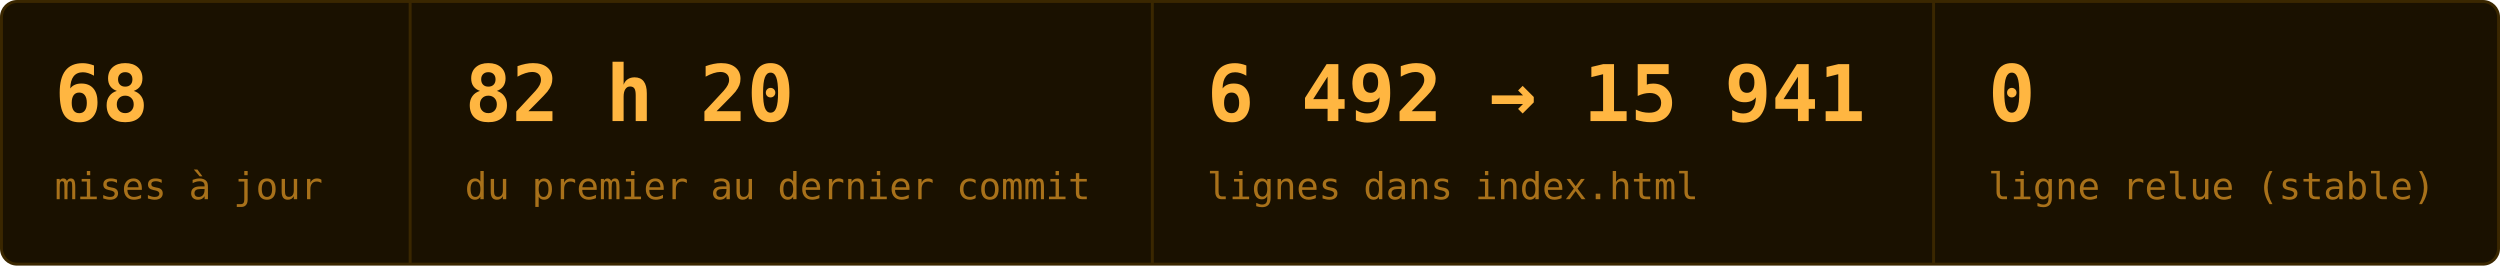
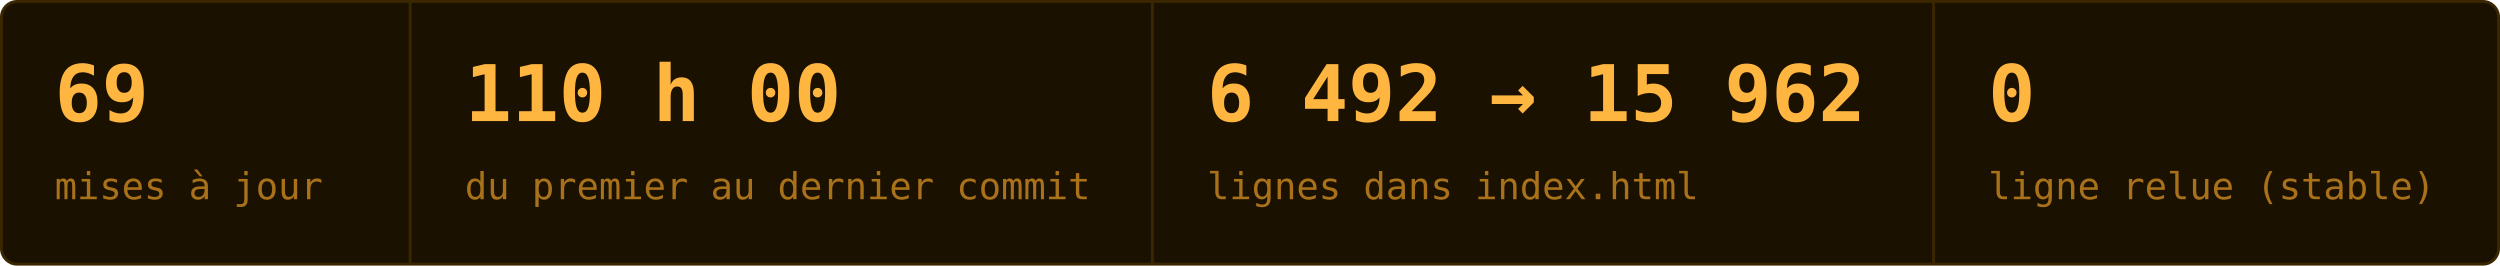
- <svg xmlns="http://www.w3.org/2000/svg" width="1280" height="136" viewBox="0 0 1280 136" role="img" aria-label="En chiffres : 68 mises à jour, 82 h 20 du premier au dernier commit, 6 492 → 15 941 lignes dans index.html, 0 ligne relue (stable)">
+ <svg xmlns="http://www.w3.org/2000/svg" width="1280" height="136" viewBox="0 0 1280 136" role="img" aria-label="En chiffres : 69 mises à jour, 110 h 00 du premier au dernier commit, 6 492 → 15 962 lignes dans index.html, 0 ligne relue (stable)">
  <rect x=".75" y=".75" width="1278.5" height="134.5" rx="8" fill="#1a1100" stroke="#3a2700" stroke-width="1.5" />
-   <text x="28.0" y="62" font-family="'JetBrains Mono', 'Cascadia Mono', Consolas, Menlo, 'DejaVu Sans Mono', monospace" font-size="40" font-weight="700" fill="#ffb641">68</text>
+   <text x="28.0" y="62" font-family="'JetBrains Mono', 'Cascadia Mono', Consolas, Menlo, 'DejaVu Sans Mono', monospace" font-size="40" font-weight="700" fill="#ffb641">69</text>
  <text x="28.0" y="102" font-family="'JetBrains Mono', 'Cascadia Mono', Consolas, Menlo, 'DejaVu Sans Mono', monospace" font-size="19" fill="#a8711a">mises à jour</text>
  <line x1="210.0" y1="1" x2="210.0" y2="135" stroke="#3a2700" stroke-width="1.5" />
-   <text x="238.0" y="62" font-family="'JetBrains Mono', 'Cascadia Mono', Consolas, Menlo, 'DejaVu Sans Mono', monospace" font-size="40" font-weight="700" fill="#ffb641">82 h 20</text>
+   <text x="238.0" y="62" font-family="'JetBrains Mono', 'Cascadia Mono', Consolas, Menlo, 'DejaVu Sans Mono', monospace" font-size="40" font-weight="700" fill="#ffb641">110 h 00</text>
  <text x="238.0" y="102" font-family="'JetBrains Mono', 'Cascadia Mono', Consolas, Menlo, 'DejaVu Sans Mono', monospace" font-size="19" fill="#a8711a">du premier au dernier commit</text>
  <line x1="590.0" y1="1" x2="590.0" y2="135" stroke="#3a2700" stroke-width="1.5" />
-   <text x="618.0" y="62" font-family="'JetBrains Mono', 'Cascadia Mono', Consolas, Menlo, 'DejaVu Sans Mono', monospace" font-size="40" font-weight="700" fill="#ffb641">6 492 → 15 941</text>
+   <text x="618.0" y="62" font-family="'JetBrains Mono', 'Cascadia Mono', Consolas, Menlo, 'DejaVu Sans Mono', monospace" font-size="40" font-weight="700" fill="#ffb641">6 492 → 15 962</text>
  <text x="618.0" y="102" font-family="'JetBrains Mono', 'Cascadia Mono', Consolas, Menlo, 'DejaVu Sans Mono', monospace" font-size="19" fill="#a8711a">lignes dans index.html</text>
  <line x1="990.0" y1="1" x2="990.0" y2="135" stroke="#3a2700" stroke-width="1.5" />
  <text x="1018.0" y="62" font-family="'JetBrains Mono', 'Cascadia Mono', Consolas, Menlo, 'DejaVu Sans Mono', monospace" font-size="40" font-weight="700" fill="#ffb641">0</text>
  <text x="1018.0" y="102" font-family="'JetBrains Mono', 'Cascadia Mono', Consolas, Menlo, 'DejaVu Sans Mono', monospace" font-size="19" fill="#a8711a">ligne relue (stable)</text>
</svg>
